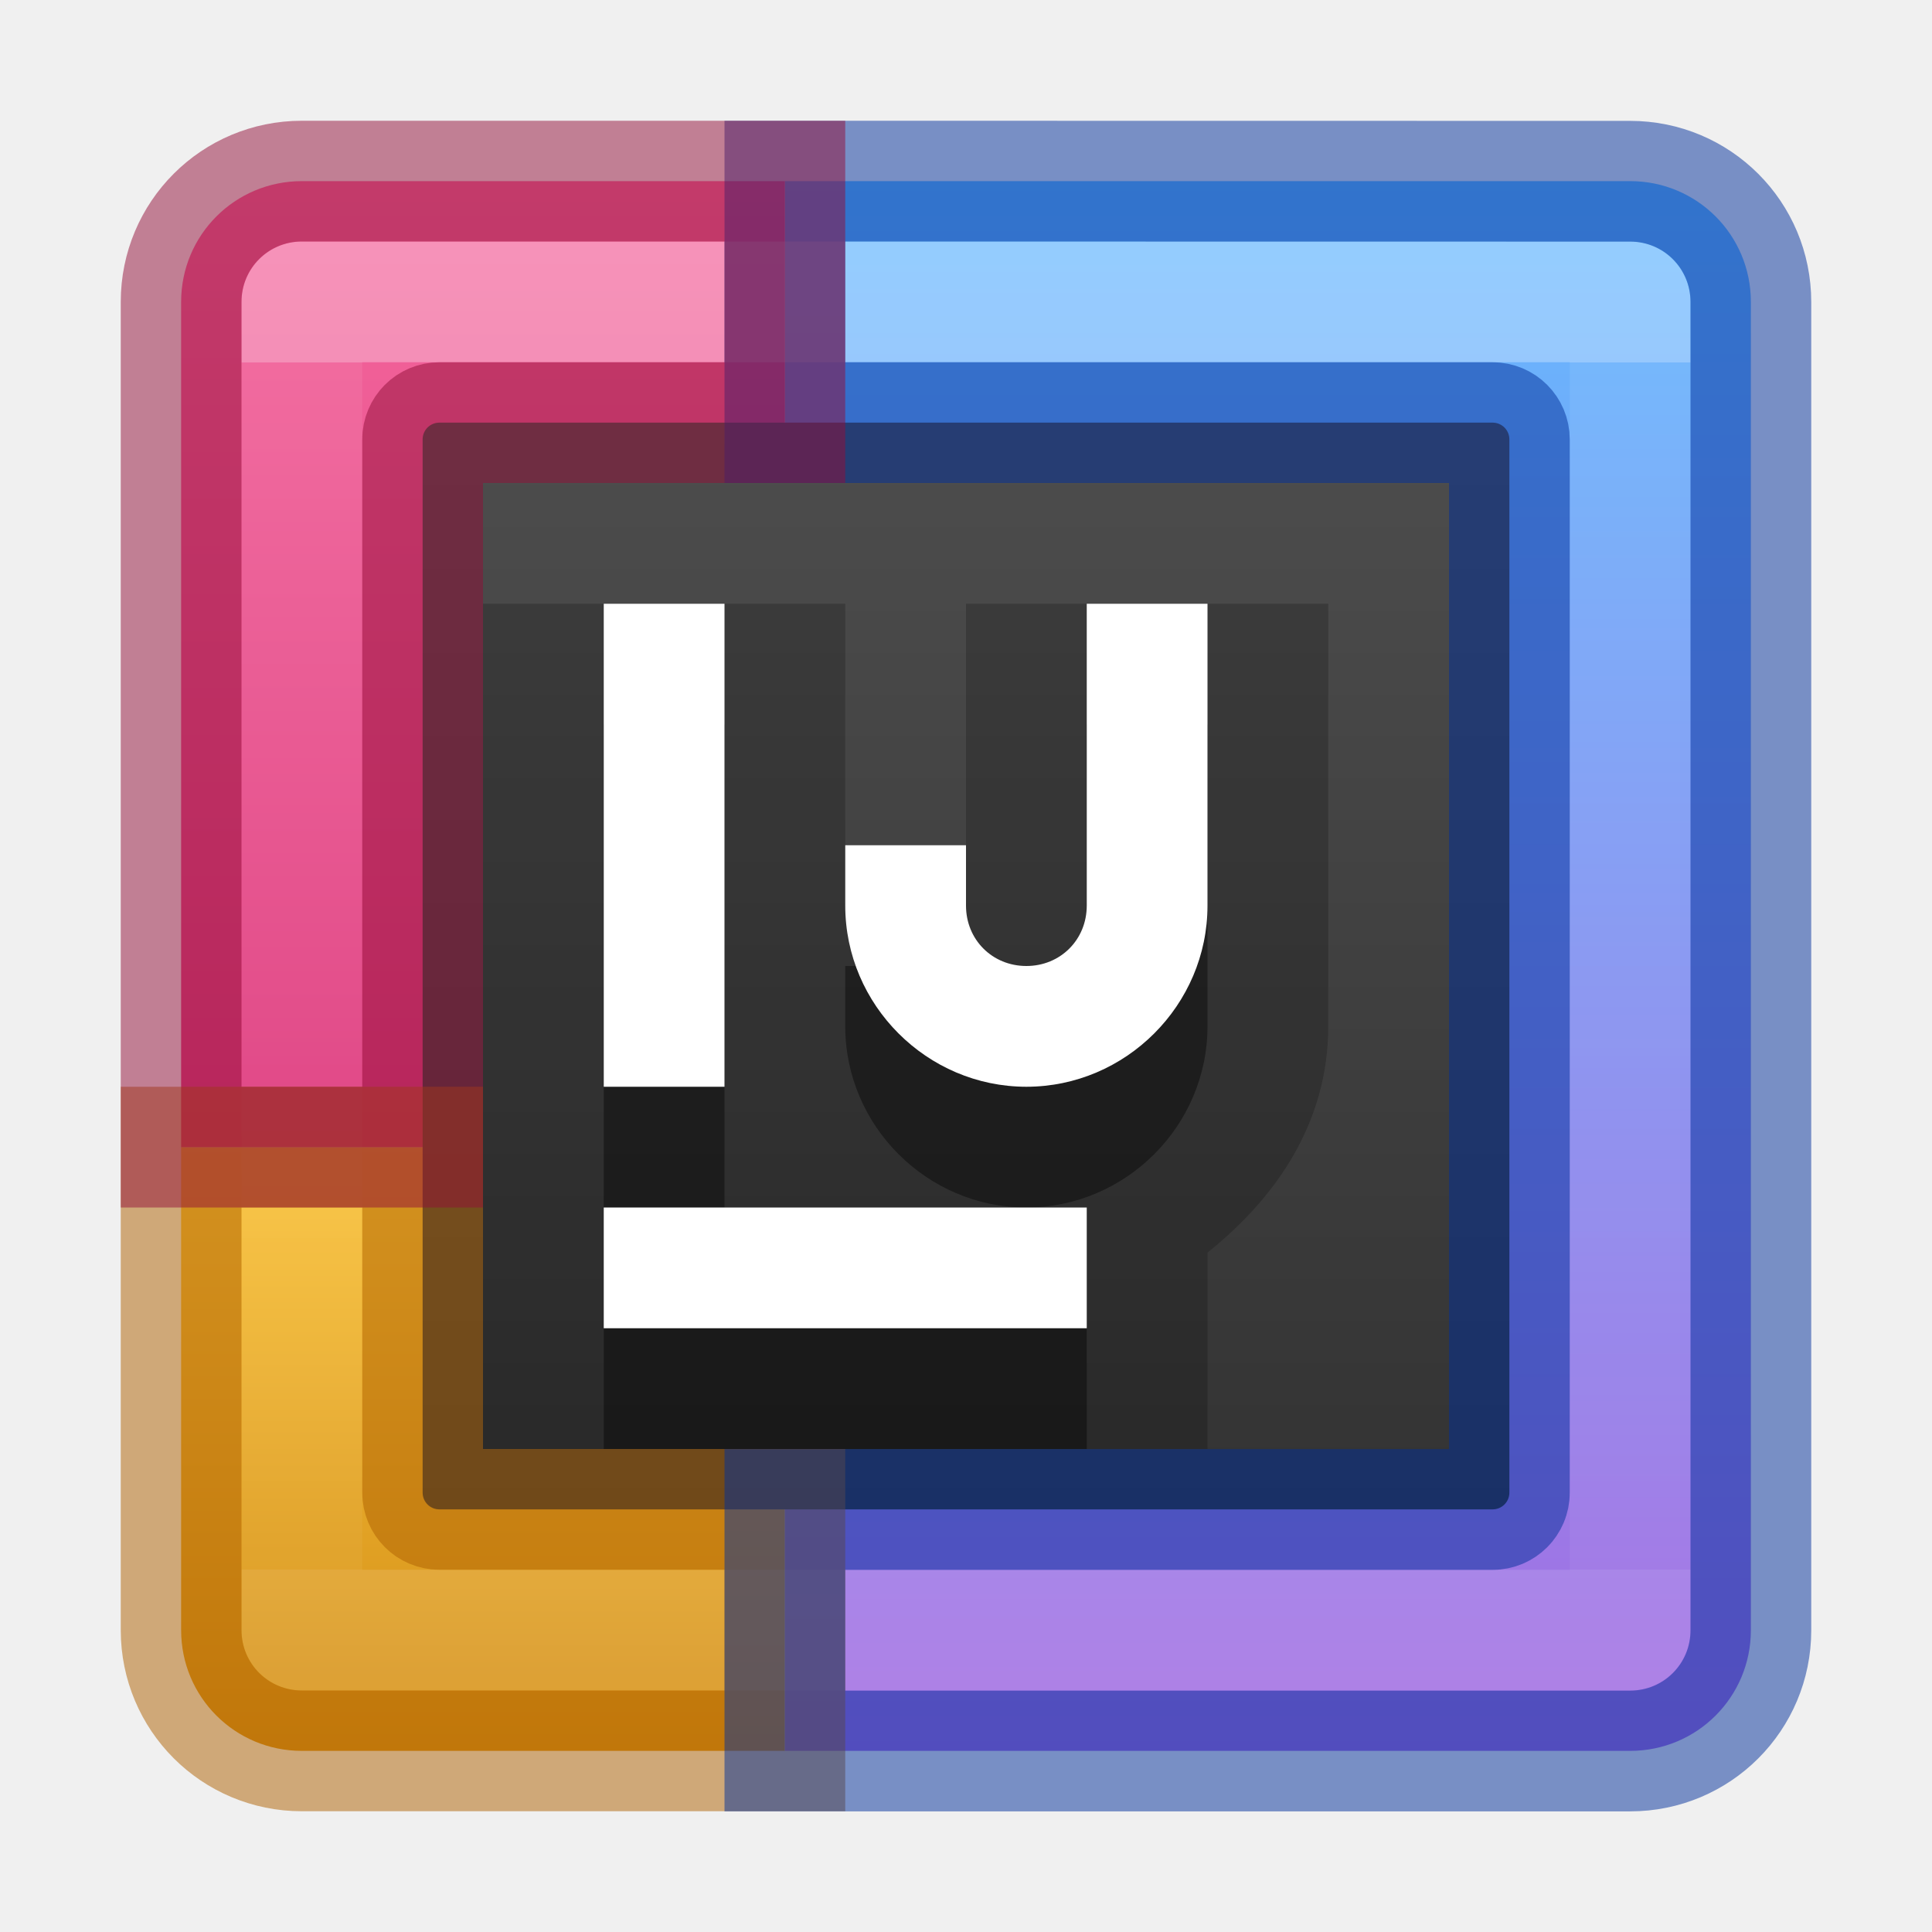
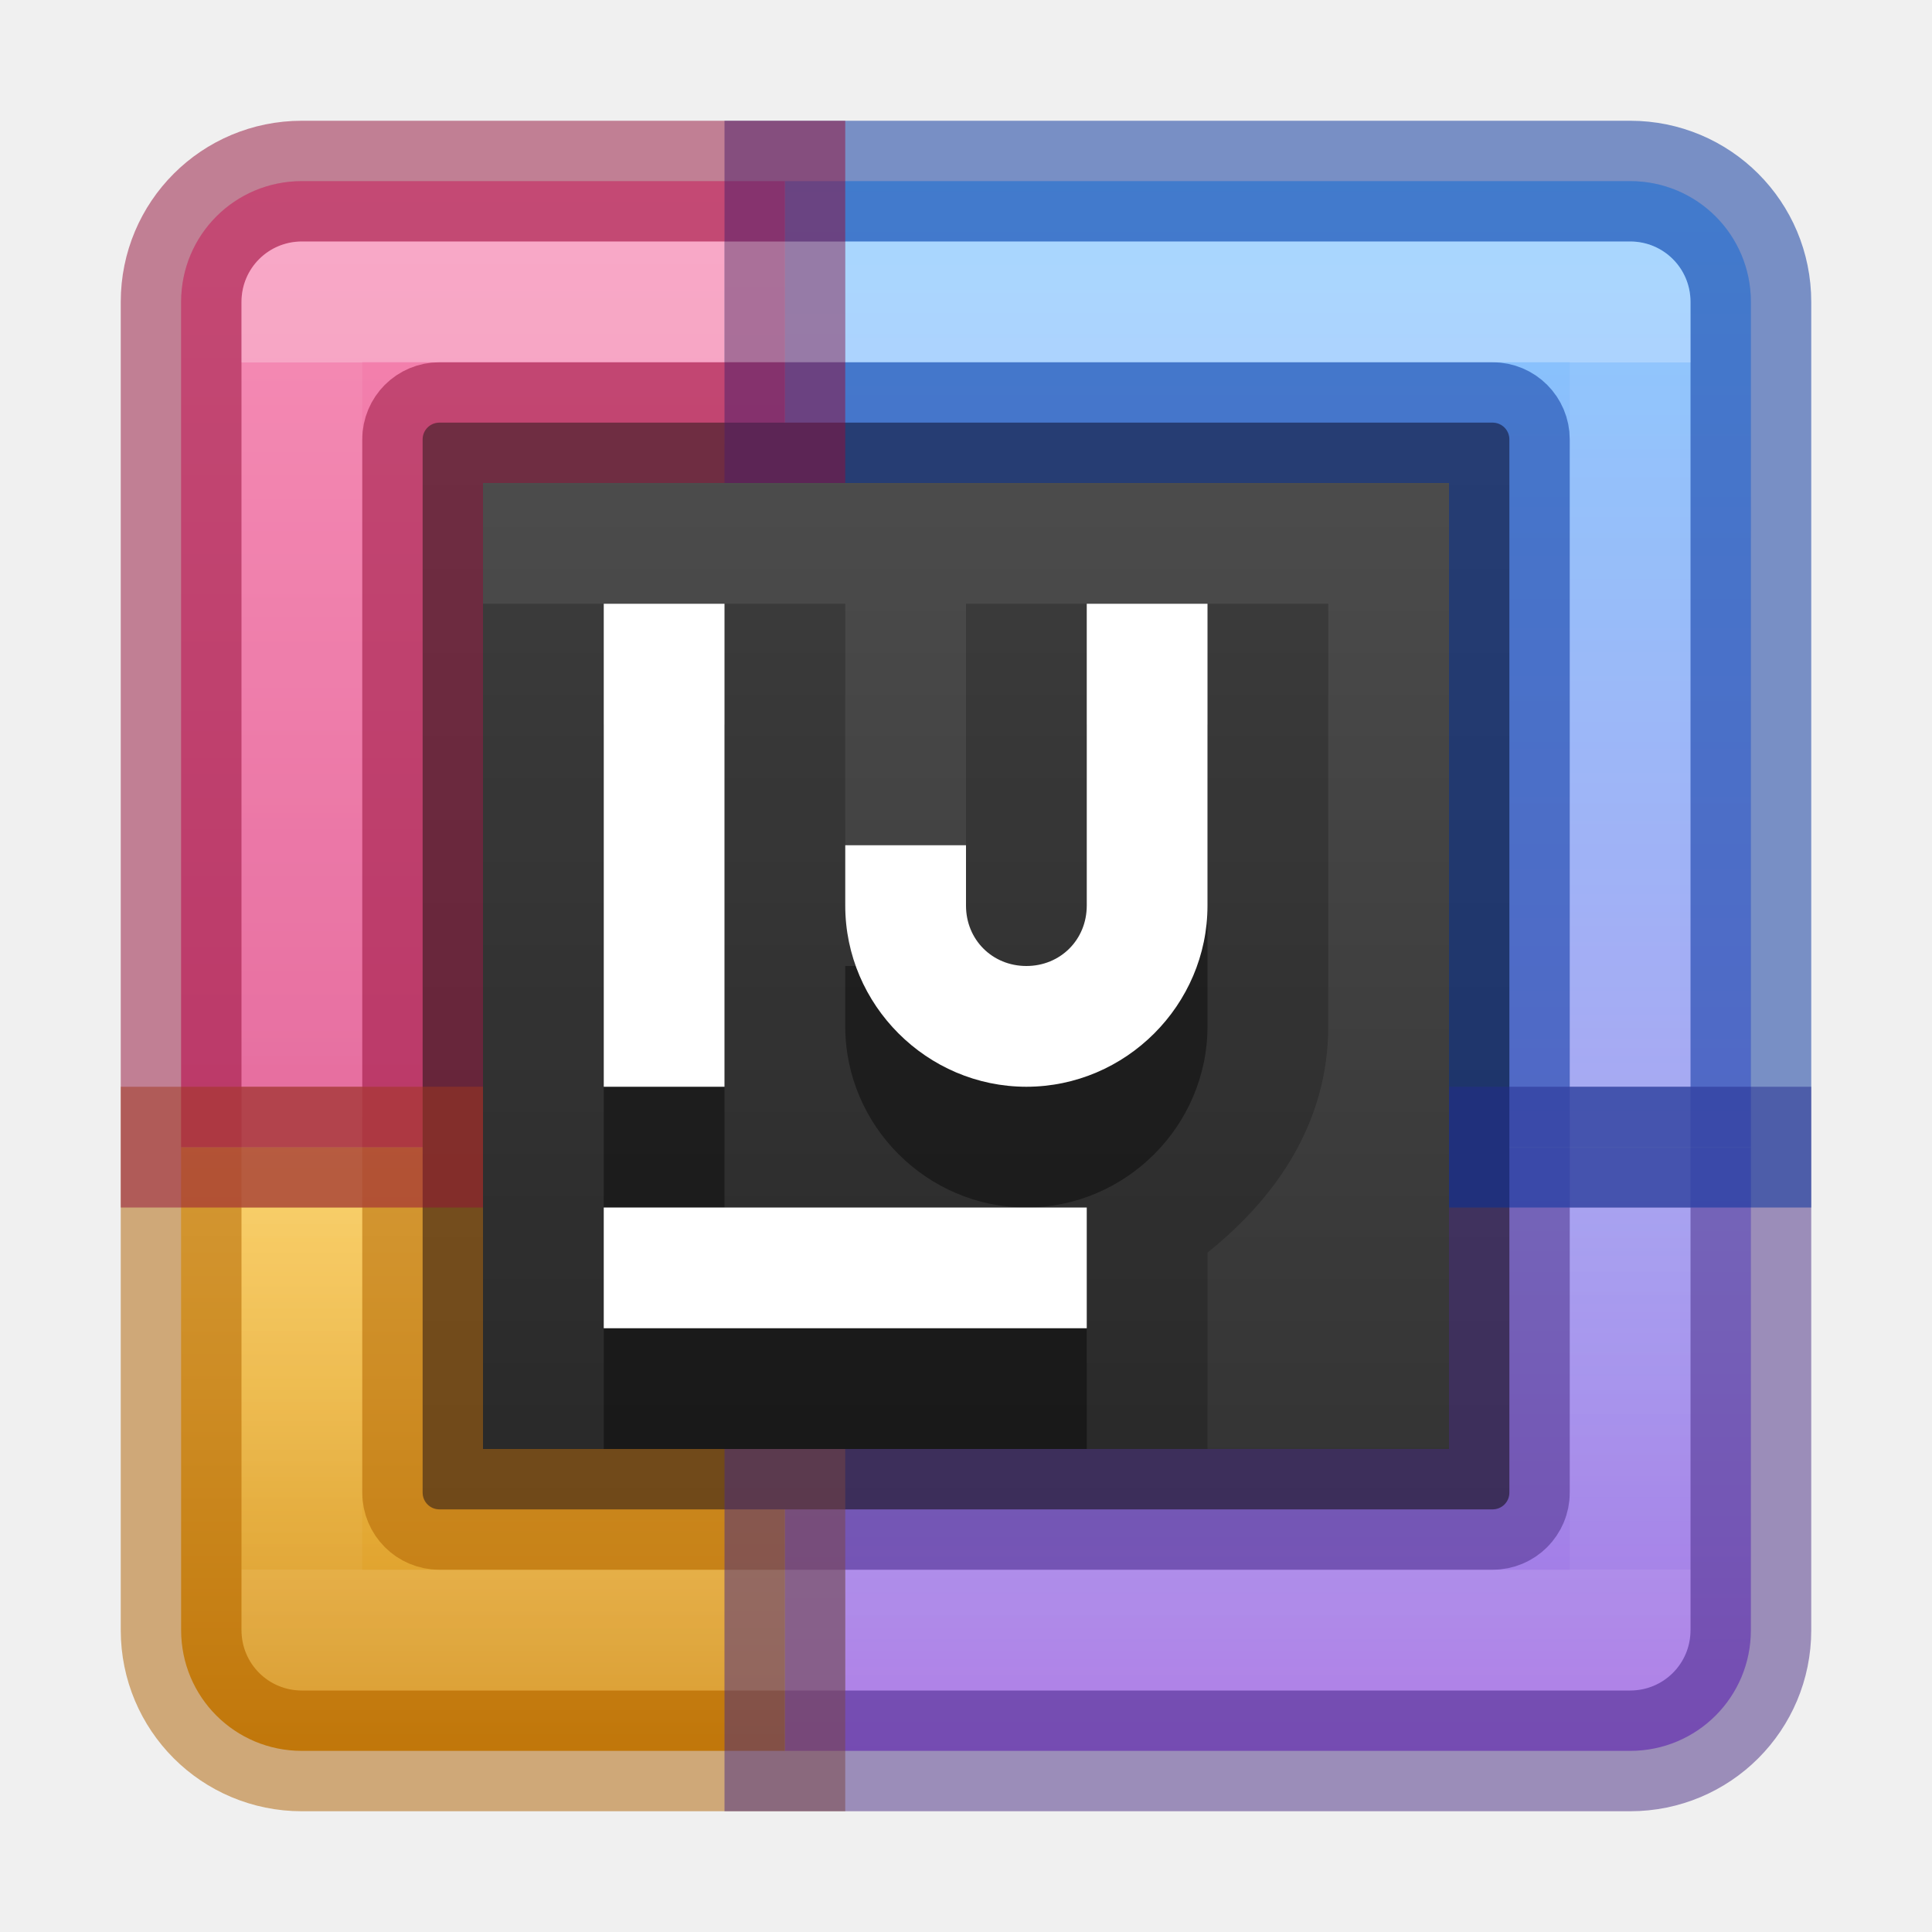
<svg xmlns="http://www.w3.org/2000/svg" xmlns:xlink="http://www.w3.org/1999/xlink" version="1.1" width="16" height="16" id="svg4060">
  <defs id="defs4062">
-     <linearGradient x1="24" y1="7.182" x2="24" y2="40.818" id="linearGradient3896" xlink:href="#linearGradient3924-4-8" gradientUnits="userSpaceOnUse" gradientTransform="matrix(0.2972973,0,0,0.2972973,0.864869,0.8648669)" />
+     <linearGradient x1="24" y1="7.182" x2="24" y2="40.818" id="linearGradient3896" xlink:href="#linearGradient3924-4-8" gradientUnits="userSpaceOnUse" gradientTransform="matrix(0.2972973,0,0,0.2972973,0.86487,0.8648702)" />
    <linearGradient id="linearGradient3924-4-8">
      <stop id="stop3926-0-4" style="stop-color:#ffffff;stop-opacity:1" offset="0" />
      <stop id="stop3928-6-8" style="stop-color:#ffffff;stop-opacity:0.235" offset="0" />
      <stop id="stop3930-2-1" style="stop-color:#ffffff;stop-opacity:0.157" offset="1" />
      <stop id="stop3932-9-0" style="stop-color:#ffffff;stop-opacity:0.392" offset="1" />
    </linearGradient>
    <radialGradient gradientTransform="matrix(0,1.979345,-2.430003,0,32.47283,-18.41673)" gradientUnits="userSpaceOnUse" xlink:href="#linearGradient2867-449-88-871-390-598-476-591-434-148-57-177-8-3-3-6-4-8-8-8-5-7-8" id="radialGradient3988-3-3" fy="9.957" fx="6.953" r="12.672" cy="9.957" cx="6.953" />
    <linearGradient id="linearGradient2867-449-88-871-390-598-476-591-434-148-57-177-8-3-3-6-4-8-8-8-5-7-8">
      <stop offset="0" style="stop-color:#404648;stop-opacity:1" id="stop3750-1-0-7-6-6-1-3-9-3-9-2" />
      <stop offset="1" style="stop-color:#0c1011;stop-opacity:1" id="stop3754-1-8-5-2-7-6-7-1-9-1-0" />
    </linearGradient>
    <linearGradient gradientTransform="matrix(0.35,0,0,0.35,-44.78983,2.269494)" gradientUnits="userSpaceOnUse" xlink:href="#linearGradient4187" id="linearGradient3153" y2="41.891" x2="24" y1="6.111" x1="24" />
    <linearGradient id="linearGradient4187">
      <stop offset="0" style="stop-color:#ffffff;stop-opacity:1" id="stop4189" />
      <stop offset="0.021" style="stop-color:#ffffff;stop-opacity:0.235" id="stop4191" />
      <stop offset="0.977" style="stop-color:#ffffff;stop-opacity:0.157" id="stop4193" />
      <stop offset="1" style="stop-color:#ffffff;stop-opacity:0.392" id="stop4195" />
    </linearGradient>
    <radialGradient gradientTransform="matrix(2.003784,0,0,1.4,27.98813,-17.4)" gradientUnits="userSpaceOnUse" xlink:href="#linearGradient3688-166-749-2-324" id="radialGradient3013-896" fy="43.5" fx="4.993" r="2.5" cy="43.5" cx="4.993" />
    <linearGradient id="linearGradient3688-166-749-2-324">
      <stop offset="0" style="stop-color:#181818;stop-opacity:1" id="stop3216" />
      <stop offset="1" style="stop-color:#181818;stop-opacity:0" id="stop3218" />
    </linearGradient>
    <radialGradient gradientTransform="matrix(2.003784,0,0,1.4,-20.01187,-104.4)" gradientUnits="userSpaceOnUse" xlink:href="#linearGradient3688-166-749-2-324" id="radialGradient3015-826" fy="43.5" fx="4.993" r="2.5" cy="43.5" cx="4.993" />
    <linearGradient gradientUnits="userSpaceOnUse" xlink:href="#linearGradient3702-501-757-6-946" id="linearGradient4395" y2="39.999" x2="25.058" y1="47.028" x1="25.058" />
    <linearGradient id="linearGradient3702-501-757-6-946">
      <stop offset="0" style="stop-color:#181818;stop-opacity:0" id="stop3228" />
      <stop offset="0.5" style="stop-color:#181818;stop-opacity:1" id="stop3230" />
      <stop offset="1" style="stop-color:#181818;stop-opacity:0" id="stop3232" />
    </linearGradient>
    <linearGradient id="linearGradient924">
      <stop id="stop920" style="stop-color:#4d4d4d;stop-opacity:1" offset="0" />
      <stop id="stop922" style="stop-color:#333333;stop-opacity:1" offset="1" />
    </linearGradient>
    <linearGradient id="linearGradient1288">
      <stop style="stop-color:#f9c440;stop-opacity:1" offset="0" id="stop1284" />
      <stop style="stop-color:#d48e15;stop-opacity:1" offset="1" id="stop1286" />
    </linearGradient>
    <linearGradient id="linearGradient1268-6-1-8">
      <stop style="stop-color:#f4679d;stop-opacity:1" offset="0" id="stop1295" />
      <stop style="stop-color:#de3e80;stop-opacity:1" offset="1" id="stop1297" />
    </linearGradient>
    <linearGradient id="idea-d" x1="55.939" x2="55.939" y1="0.876" y2="26.631" gradientTransform="scale(0.8759615,1.141603)" gradientUnits="userSpaceOnUse">
      <stop offset="0%" stop-color="#2773E7" id="stop13" style="stop-color:#64baff;stop-opacity:1" />
      <stop offset="100%" stop-color="#9039D0" id="stop15" style="stop-color:#3689e6;stop-opacity:1" />
    </linearGradient>
    <linearGradient gradientTransform="translate(47.5,-38.99999)" gradientUnits="userSpaceOnUse" xlink:href="#linearGradient4187" id="linearGradient3153-7" y2="41.891" x2="24" y1="6.111" x1="24" />
    <linearGradient xlink:href="#linearGradient1268-6-1-8" id="linearGradient967" x1="22.495" y1="-1.083551e-06" x2="22.495" y2="8" gradientUnits="userSpaceOnUse" gradientTransform="translate(-18.5,1.5)" />
    <linearGradient xlink:href="#linearGradient1288" id="linearGradient975" x1="24" y1="8" x2="24" y2="13" gradientUnits="userSpaceOnUse" gradientTransform="translate(-18.5,1.5)" />
-     <linearGradient xlink:href="#idea-c" id="linearGradient991" x1="29.029" y1="-2.9e-06" x2="29.029" y2="13" gradientUnits="userSpaceOnUse" gradientTransform="translate(-18.5,1.5)" />
    <linearGradient id="idea-c" x1="65.306" x2="43.935" y1="47.08" y2="15.164" gradientTransform="scale(0.8027793,1.245672)" gradientUnits="userSpaceOnUse">
      <stop offset="0%" stop-color="#2773E7" id="stop8" style="stop-color:#64baff;stop-opacity:1" />
      <stop offset="100%" stop-color="#9039D0" id="stop10" style="stop-color:#a56de2;stop-opacity:1" />
    </linearGradient>
    <linearGradient gradientTransform="matrix(0.3846154,0,0,0.3846154,-18.38461,-1.230691)" gradientUnits="userSpaceOnUse" xlink:href="#linearGradient4187" id="linearGradient3153-2" y2="41.891" x2="24" y1="6.111" x1="24" />
    <linearGradient xlink:href="#linearGradient924" id="linearGradient894-0" x1="8" y1="4" x2="8" y2="12" gradientUnits="userSpaceOnUse" gradientTransform="matrix(1.125,0,0,1.125,-1.000001,-1.000003)" />
+     <linearGradient xlink:href="#paint0_linear" id="linearGradient975-2" x1="24" y1="8" x2="24" y2="13" gradientUnits="userSpaceOnUse" gradientTransform="translate(-18.5,1.499994)" />
+     <linearGradient xlink:href="#idea-c" id="linearGradient991-3-7" x1="29.029" y1="-2.9e-06" x2="29.029" y2="13" gradientUnits="userSpaceOnUse" gradientTransform="translate(-18.5,1.499997)" />
+     <linearGradient xlink:href="#idea-c" id="linearGradient1056" gradientUnits="userSpaceOnUse" gradientTransform="translate(-18.5,1.499997)" x1="29.029" y1="-2.9e-06" x2="29.029" y2="13" />
+     <linearGradient id="paint0_linear" x1="127.844" y1="0.66" x2="127.844" y2="255.34" gradientUnits="userSpaceOnUse" gradientTransform="matrix(0.1616951,0,0,0.2294038,61.55499,-7.960884)">
+       <stop stop-color="white" id="stop51" />
+       <stop offset="1" stop-color="white" stop-opacity="0" id="stop53" />
+     </linearGradient>
  </defs>
+   <path id="path961-2" style="color:#000000;clip-rule:nonzero;display:inline;overflow:visible;visibility:visible;isolation:auto;mix-blend-mode:normal;color-interpolation:sRGB;color-interpolation-filters:linearRGB;solid-color:#000000;solid-opacity:1;fill:url(#linearGradient991-3-7);fill-opacity:1;fill-rule:nonzero;stroke:none;stroke-width:1;stroke-linecap:butt;stroke-linejoin:miter;stroke-miterlimit:4;stroke-dasharray:none;stroke-dashoffset:0;stroke-opacity:1;marker:none;color-rendering:auto;image-rendering:auto;shape-rendering:auto;text-rendering:auto;enable-background:accumulate" d="m 6.5,1.5 v 8 h 8 V 2.5 c 0,-0.554 -0.446,-1 -1,-1 z" />
+   <path id="path884-7-2" style="color:#000000;clip-rule:nonzero;display:inline;overflow:visible;visibility:visible;isolation:auto;mix-blend-mode:normal;color-interpolation:sRGB;color-interpolation-filters:linearRGB;solid-color:#000000;solid-opacity:1;fill:url(#linearGradient1056);fill-opacity:1;fill-rule:nonzero;stroke:none;stroke-width:1;stroke-linecap:butt;stroke-linejoin:miter;stroke-miterlimit:4;stroke-dasharray:none;stroke-dashoffset:0;stroke-opacity:1;marker:none;color-rendering:auto;image-rendering:auto;shape-rendering:auto;text-rendering:auto;enable-background:accumulate" d="m 14.5,9.5 h -8 v 5 h 7 c 0.554,0 1,-0.446 1,-1 z" />
  <path id="rect5505-21-7-5" style="color:#000000;clip-rule:nonzero;display:inline;overflow:visible;visibility:visible;isolation:auto;mix-blend-mode:normal;color-interpolation:sRGB;color-interpolation-filters:linearRGB;solid-color:#000000;solid-opacity:1;fill:url(#linearGradient975);fill-opacity:1;fill-rule:nonzero;stroke:none;stroke-width:1;stroke-linecap:butt;stroke-linejoin:miter;stroke-miterlimit:4;stroke-dasharray:none;stroke-dashoffset:0;stroke-opacity:1;marker:none;color-rendering:auto;image-rendering:auto;shape-rendering:auto;text-rendering:auto;enable-background:accumulate" d="m 6.5,9.5 -5,2.6e-6 V 13.5 c 0,0.554 0.446,1 1,1 l 4,-3e-6 z" />
-   <path id="path884" style="color:#000000;clip-rule:nonzero;display:inline;overflow:visible;visibility:visible;isolation:auto;mix-blend-mode:normal;color-interpolation:sRGB;color-interpolation-filters:linearRGB;solid-color:#000000;solid-opacity:1;fill:url(#linearGradient991);fill-opacity:1;fill-rule:nonzero;stroke:none;stroke-width:1;stroke-linecap:butt;stroke-linejoin:miter;stroke-miterlimit:4;stroke-dasharray:none;stroke-dashoffset:0;stroke-opacity:1;marker:none;color-rendering:auto;image-rendering:auto;shape-rendering:auto;text-rendering:auto;enable-background:accumulate" d="m 6.5,1.5 v 8 5 h 7 c 0.554,0 1,-0.446 1,-1 v -4 -7 c 0,-0.554 -0.446,-1 -1,-1 z" />
  <path id="path882" style="color:#000000;clip-rule:nonzero;display:inline;overflow:visible;visibility:visible;isolation:auto;mix-blend-mode:normal;color-interpolation:sRGB;color-interpolation-filters:linearRGB;solid-color:#000000;solid-opacity:1;fill:url(#linearGradient967);fill-opacity:1;fill-rule:nonzero;stroke:none;stroke-width:1;stroke-linecap:butt;stroke-linejoin:miter;stroke-miterlimit:4;stroke-dasharray:none;stroke-dashoffset:0;stroke-opacity:1;marker:none;color-rendering:auto;image-rendering:auto;shape-rendering:auto;text-rendering:auto;enable-background:accumulate" d="m 6.5,1.5 -4,2.9e-6 c -0.554,4e-7 -1,0.446 -1,1 v 7 l 5,-2.9e-6 z" />
-   <rect style="opacity:0.3;fill:none;stroke:url(#linearGradient3896);stroke-width:1;stroke-linecap:round;stroke-linejoin:round;stroke-miterlimit:4;stroke-dasharray:none;stroke-dashoffset:0;stroke-opacity:1" id="rect6741-0-3" y="2.5" x="2.5" height="11" width="11" />
+   <path id="rect5505-21-7-5-8" style="color:#000000;clip-rule:nonzero;display:inline;overflow:visible;visibility:visible;isolation:auto;mix-blend-mode:normal;color-interpolation:sRGB;color-interpolation-filters:linearRGB;solid-color:#000000;solid-opacity:1;fill:url(#linearGradient975-2);fill-opacity:1;fill-rule:nonzero;stroke:none;stroke-width:1;stroke-linecap:butt;stroke-linejoin:miter;stroke-miterlimit:4;stroke-dasharray:none;stroke-dashoffset:0;stroke-opacity:1;marker:none;color-rendering:auto;image-rendering:auto;shape-rendering:auto;text-rendering:auto;enable-background:accumulate;opacity:0.2" d="m 2.5,1.5 c -0.554,0 -1,0.446 -1,1 v 7 4 c 0,0.554 0.446,1 1,1 h 4 7 c 0.554,0 1,-0.446 1,-1 v -4 -7 c 0,-0.554 -0.446,-1 -1,-1 h -7 z" />
  <path id="rect4335-6" d="m 3.639,3.5 c -0.077,0 -0.139,0.062 -0.139,0.139 V 12.361 c 0,0.077 0.062,0.139 0.139,0.139 h 8.722 c 0.077,0 0.139,-0.062 0.139,-0.139 V 3.639 c 0,-0.077 -0.062,-0.139 -0.139,-0.139 z" style="color:#000000;fill:url(#linearGradient894-0);fill-opacity:1;stroke-width:0.25" />
-   <path id="rect5505-21-7-5-1" style="color:#000000;clip-rule:nonzero;display:inline;overflow:visible;visibility:visible;opacity:0.5;isolation:auto;mix-blend-mode:normal;color-interpolation:sRGB;color-interpolation-filters:linearRGB;solid-color:#000000;solid-opacity:1;fill:none;fill-opacity:1;fill-rule:nonzero;stroke:#ad5f00;stroke-width:1;stroke-linecap:butt;stroke-linejoin:miter;stroke-miterlimit:4;stroke-dasharray:none;stroke-dashoffset:0;stroke-opacity:1;marker:none;color-rendering:auto;image-rendering:auto;shape-rendering:auto;text-rendering:auto;enable-background:accumulate" d="m 1.5,9.5 v 4 c 0,0.554 0.446,1 1,1 h 4 v -2 H 3.639 c -0.077,0 -0.139,-0.062 -0.139,-0.139 V 9.5 Z" />
-   <path id="path884-2" style="color:#000000;clip-rule:nonzero;display:inline;overflow:visible;visibility:visible;opacity:0.5;isolation:auto;mix-blend-mode:normal;color-interpolation:sRGB;color-interpolation-filters:linearRGB;solid-color:#000000;solid-opacity:1;fill:none;fill-opacity:1;fill-rule:nonzero;stroke:#002e99;stroke-width:1;stroke-linecap:butt;stroke-linejoin:miter;stroke-miterlimit:4;stroke-dasharray:none;stroke-dashoffset:0;stroke-opacity:1;marker:none;color-rendering:auto;image-rendering:auto;shape-rendering:auto;text-rendering:auto;enable-background:accumulate" d="M 6.5,1.5 V 3.5 h 5.861 c 0.077,0 0.139,0.062 0.139,0.139 v 8.723 c 0,0.077 -0.062,0.139 -0.139,0.139 H 6.5 v 2 h 7 c 0.554,0 1,-0.446 1,-1 v -4 -7 c 0,-0.554 -0.446,-1 -1,-1 z" />
-   <path id="path882-7" style="color:#000000;clip-rule:nonzero;display:inline;overflow:visible;visibility:visible;opacity:0.5;isolation:auto;mix-blend-mode:normal;color-interpolation:sRGB;color-interpolation-filters:linearRGB;solid-color:#000000;solid-opacity:1;fill:none;fill-opacity:1;fill-rule:nonzero;stroke:#910e38;stroke-width:1;stroke-linecap:butt;stroke-linejoin:miter;stroke-miterlimit:4;stroke-dasharray:none;stroke-dashoffset:0;stroke-opacity:1;marker:none;color-rendering:auto;image-rendering:auto;shape-rendering:auto;text-rendering:auto;enable-background:accumulate" d="m 2.5,1.5 c -0.554,4e-7 -1,0.446 -1,1 v 7 h 2 V 3.639 c 0,-0.077 0.062,-0.139 0.139,-0.139 H 6.5 V 1.5 Z" />
  <path id="rect888-3-5" style="opacity:0.2;fill:#000000;fill-opacity:1;stroke:none;stroke-linecap:square;stroke-linejoin:round" d="m 4,5 v 1 4 1 L 4,12 h 6 l -5e-7,-1.627 C 10.577,9.913 11,9.288 11,8.5 V 5 H 8 v 1 1 h -1 V 5 Z" />
  <path id="path1152" style="opacity:0.4;fill:#000000;fill-opacity:1;stroke:none;stroke-linecap:square;stroke-linejoin:round" d="m 9,6 v 2.5 c 0,0.282 -0.218,0.5 -0.5,0.5 -0.282,0 -0.5,-0.218 -0.5,-0.5 V 8 h -1 v 0.5 c 0,0.823 0.677,1.5 1.5,1.5 0.823,0 1.5,-0.677 1.5,-1.5 V 6 Z m -4,0 h 1 v 4 h -1 z m 4,5 h -4 v 1 h 4 z" />
  <path id="rect888-3" style="opacity:1;fill:#ffffff;fill-opacity:1;stroke:none;stroke-linecap:square;stroke-linejoin:round" d="M 9,5 V 7.5 C 9,7.782 8.782,8 8.5,8 8.218,8 8,7.782 8,7.5 V 7 H 7 V 7.5 C 7,8.323 7.677,9 8.5,9 9.323,9 10,8.323 10,7.5 V 5 Z M 5,5 H 6 V 9 H 5 Z m 4,5 H 5 v 1 h 4 z" />
+   <path id="rect5505-21-7-5-1" style="color:#000000;clip-rule:nonzero;display:inline;overflow:visible;visibility:visible;opacity:0.5;isolation:auto;mix-blend-mode:normal;color-interpolation:sRGB;color-interpolation-filters:linearRGB;solid-color:#000000;solid-opacity:1;fill:none;fill-opacity:1;fill-rule:nonzero;stroke:#ad5f00;stroke-width:1;stroke-linecap:butt;stroke-linejoin:miter;stroke-miterlimit:4;stroke-dasharray:none;stroke-dashoffset:0;stroke-opacity:1;marker:none;color-rendering:auto;image-rendering:auto;shape-rendering:auto;text-rendering:auto;enable-background:accumulate" d="m 1.5,9.5 v 4 c 0,0.554 0.446,1 1,1 h 4 v -2 H 3.639 c -0.077,0 -0.139,-0.062 -0.139,-0.139 V 9.5 Z" />
+   <path id="path884-7" style="color:#000000;clip-rule:nonzero;display:inline;overflow:visible;visibility:visible;opacity:0.5;isolation:auto;mix-blend-mode:normal;color-interpolation:sRGB;color-interpolation-filters:linearRGB;solid-color:#000000;solid-opacity:1;fill:none;fill-opacity:1;fill-rule:nonzero;stroke:#452981;stroke-width:1;stroke-linecap:butt;stroke-linejoin:miter;stroke-miterlimit:4;stroke-dasharray:none;stroke-dashoffset:0;stroke-opacity:1;marker:none;color-rendering:auto;image-rendering:auto;shape-rendering:auto;text-rendering:auto;enable-background:accumulate" d="m 12.5,9.5 v 2.861 c 0,0.077 -0.062,0.139 -0.139,0.139 H 6.5 v 2 h 7 c 0.554,0 1,-0.446 1,-1 v -4 z" />
+   <path id="path961" style="color:#000000;clip-rule:nonzero;display:inline;overflow:visible;visibility:visible;opacity:0.5;isolation:auto;mix-blend-mode:normal;color-interpolation:sRGB;color-interpolation-filters:linearRGB;solid-color:#000000;solid-opacity:1;fill:none;fill-opacity:1;fill-rule:nonzero;stroke:#002e99;stroke-width:1;stroke-linecap:butt;stroke-linejoin:miter;stroke-miterlimit:4;stroke-dasharray:none;stroke-dashoffset:0;stroke-opacity:1;marker:none;color-rendering:auto;image-rendering:auto;shape-rendering:auto;text-rendering:auto;enable-background:accumulate" d="m 6.5,1.5 v 2 h 5.861 c 0.077,0 0.139,0.062 0.139,0.139 V 9.5 h 2 v -7 c 0,-0.554 -0.446,-1 -1,-1 z" />
+   <path id="path882-7" style="color:#000000;clip-rule:nonzero;display:inline;overflow:visible;visibility:visible;opacity:0.5;isolation:auto;mix-blend-mode:normal;color-interpolation:sRGB;color-interpolation-filters:linearRGB;solid-color:#000000;solid-opacity:1;fill:none;fill-opacity:1;fill-rule:nonzero;stroke:#910e38;stroke-width:1;stroke-linecap:butt;stroke-linejoin:miter;stroke-miterlimit:4;stroke-dasharray:none;stroke-dashoffset:0;stroke-opacity:1;marker:none;color-rendering:auto;image-rendering:auto;shape-rendering:auto;text-rendering:auto;enable-background:accumulate" d="m 2.5,1.5 c -0.554,4e-7 -1,0.446 -1,1 v 7 h 2 V 3.639 c 0,-0.077 0.062,-0.139 0.139,-0.139 H 6.5 V 1.5 Z" />
+   <rect style="opacity:0.3;fill:none;stroke:url(#linearGradient3896);stroke-width:1;stroke-linecap:round;stroke-linejoin:round;stroke-miterlimit:4;stroke-dasharray:none;stroke-dashoffset:0;stroke-opacity:1" id="rect6741-0-3" y="2.5" x="2.5" height="11" width="11" />
</svg>
